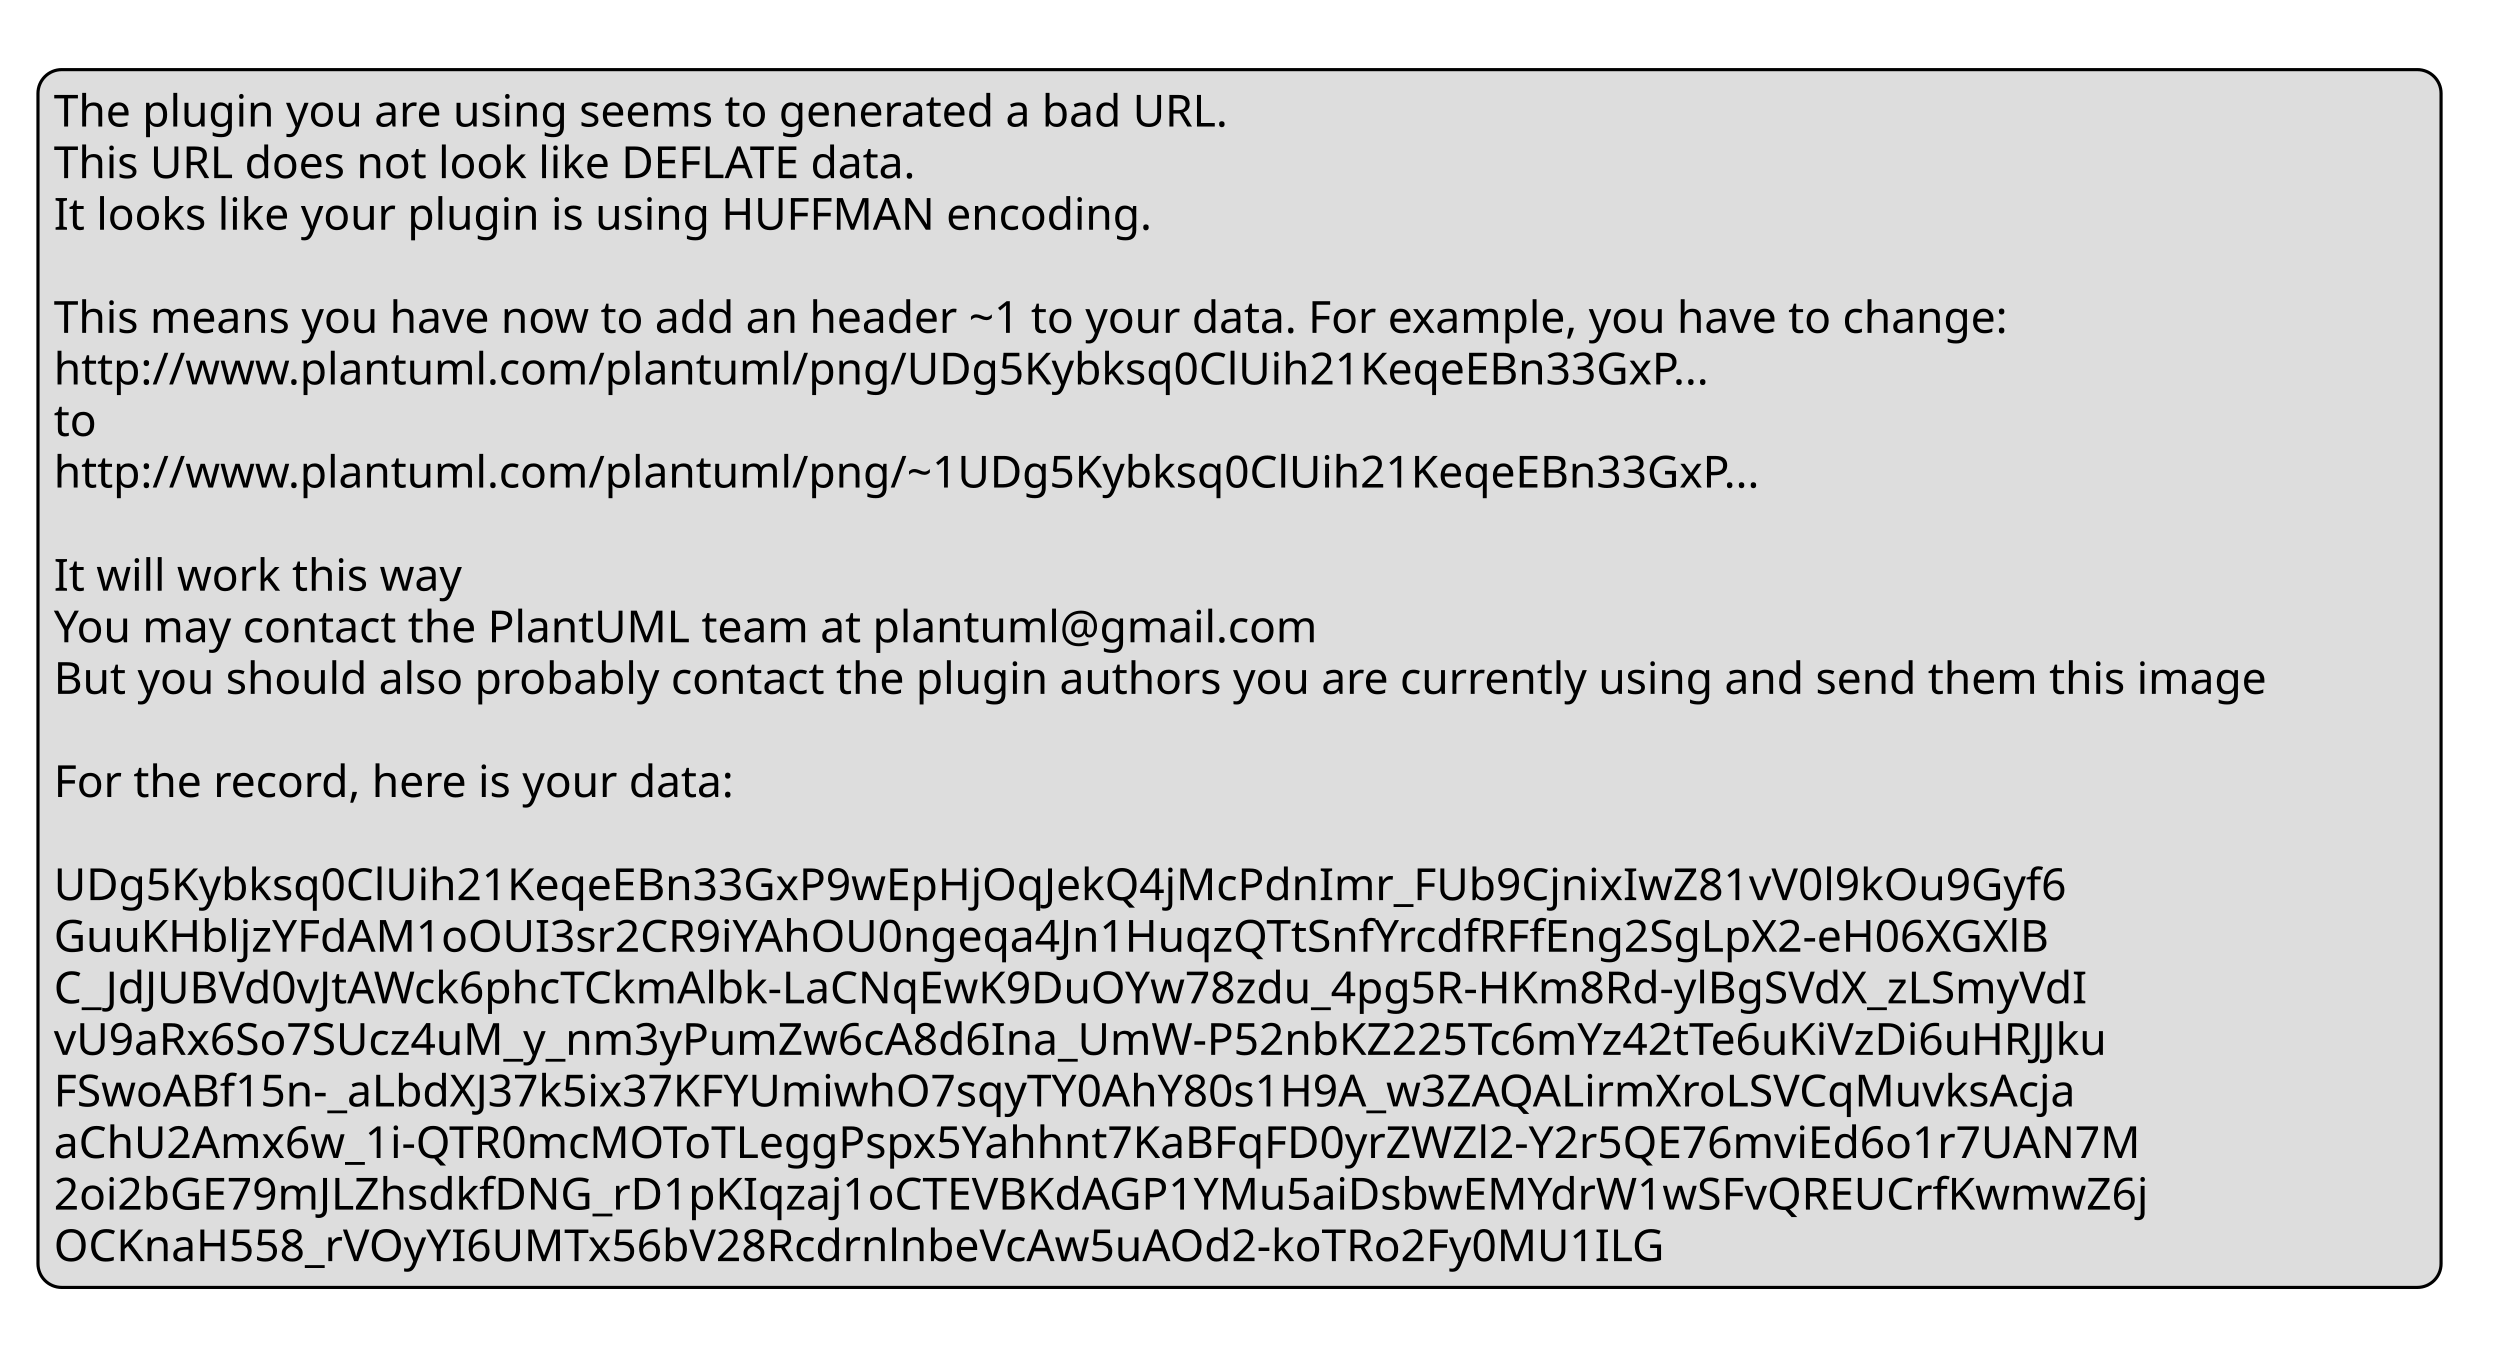
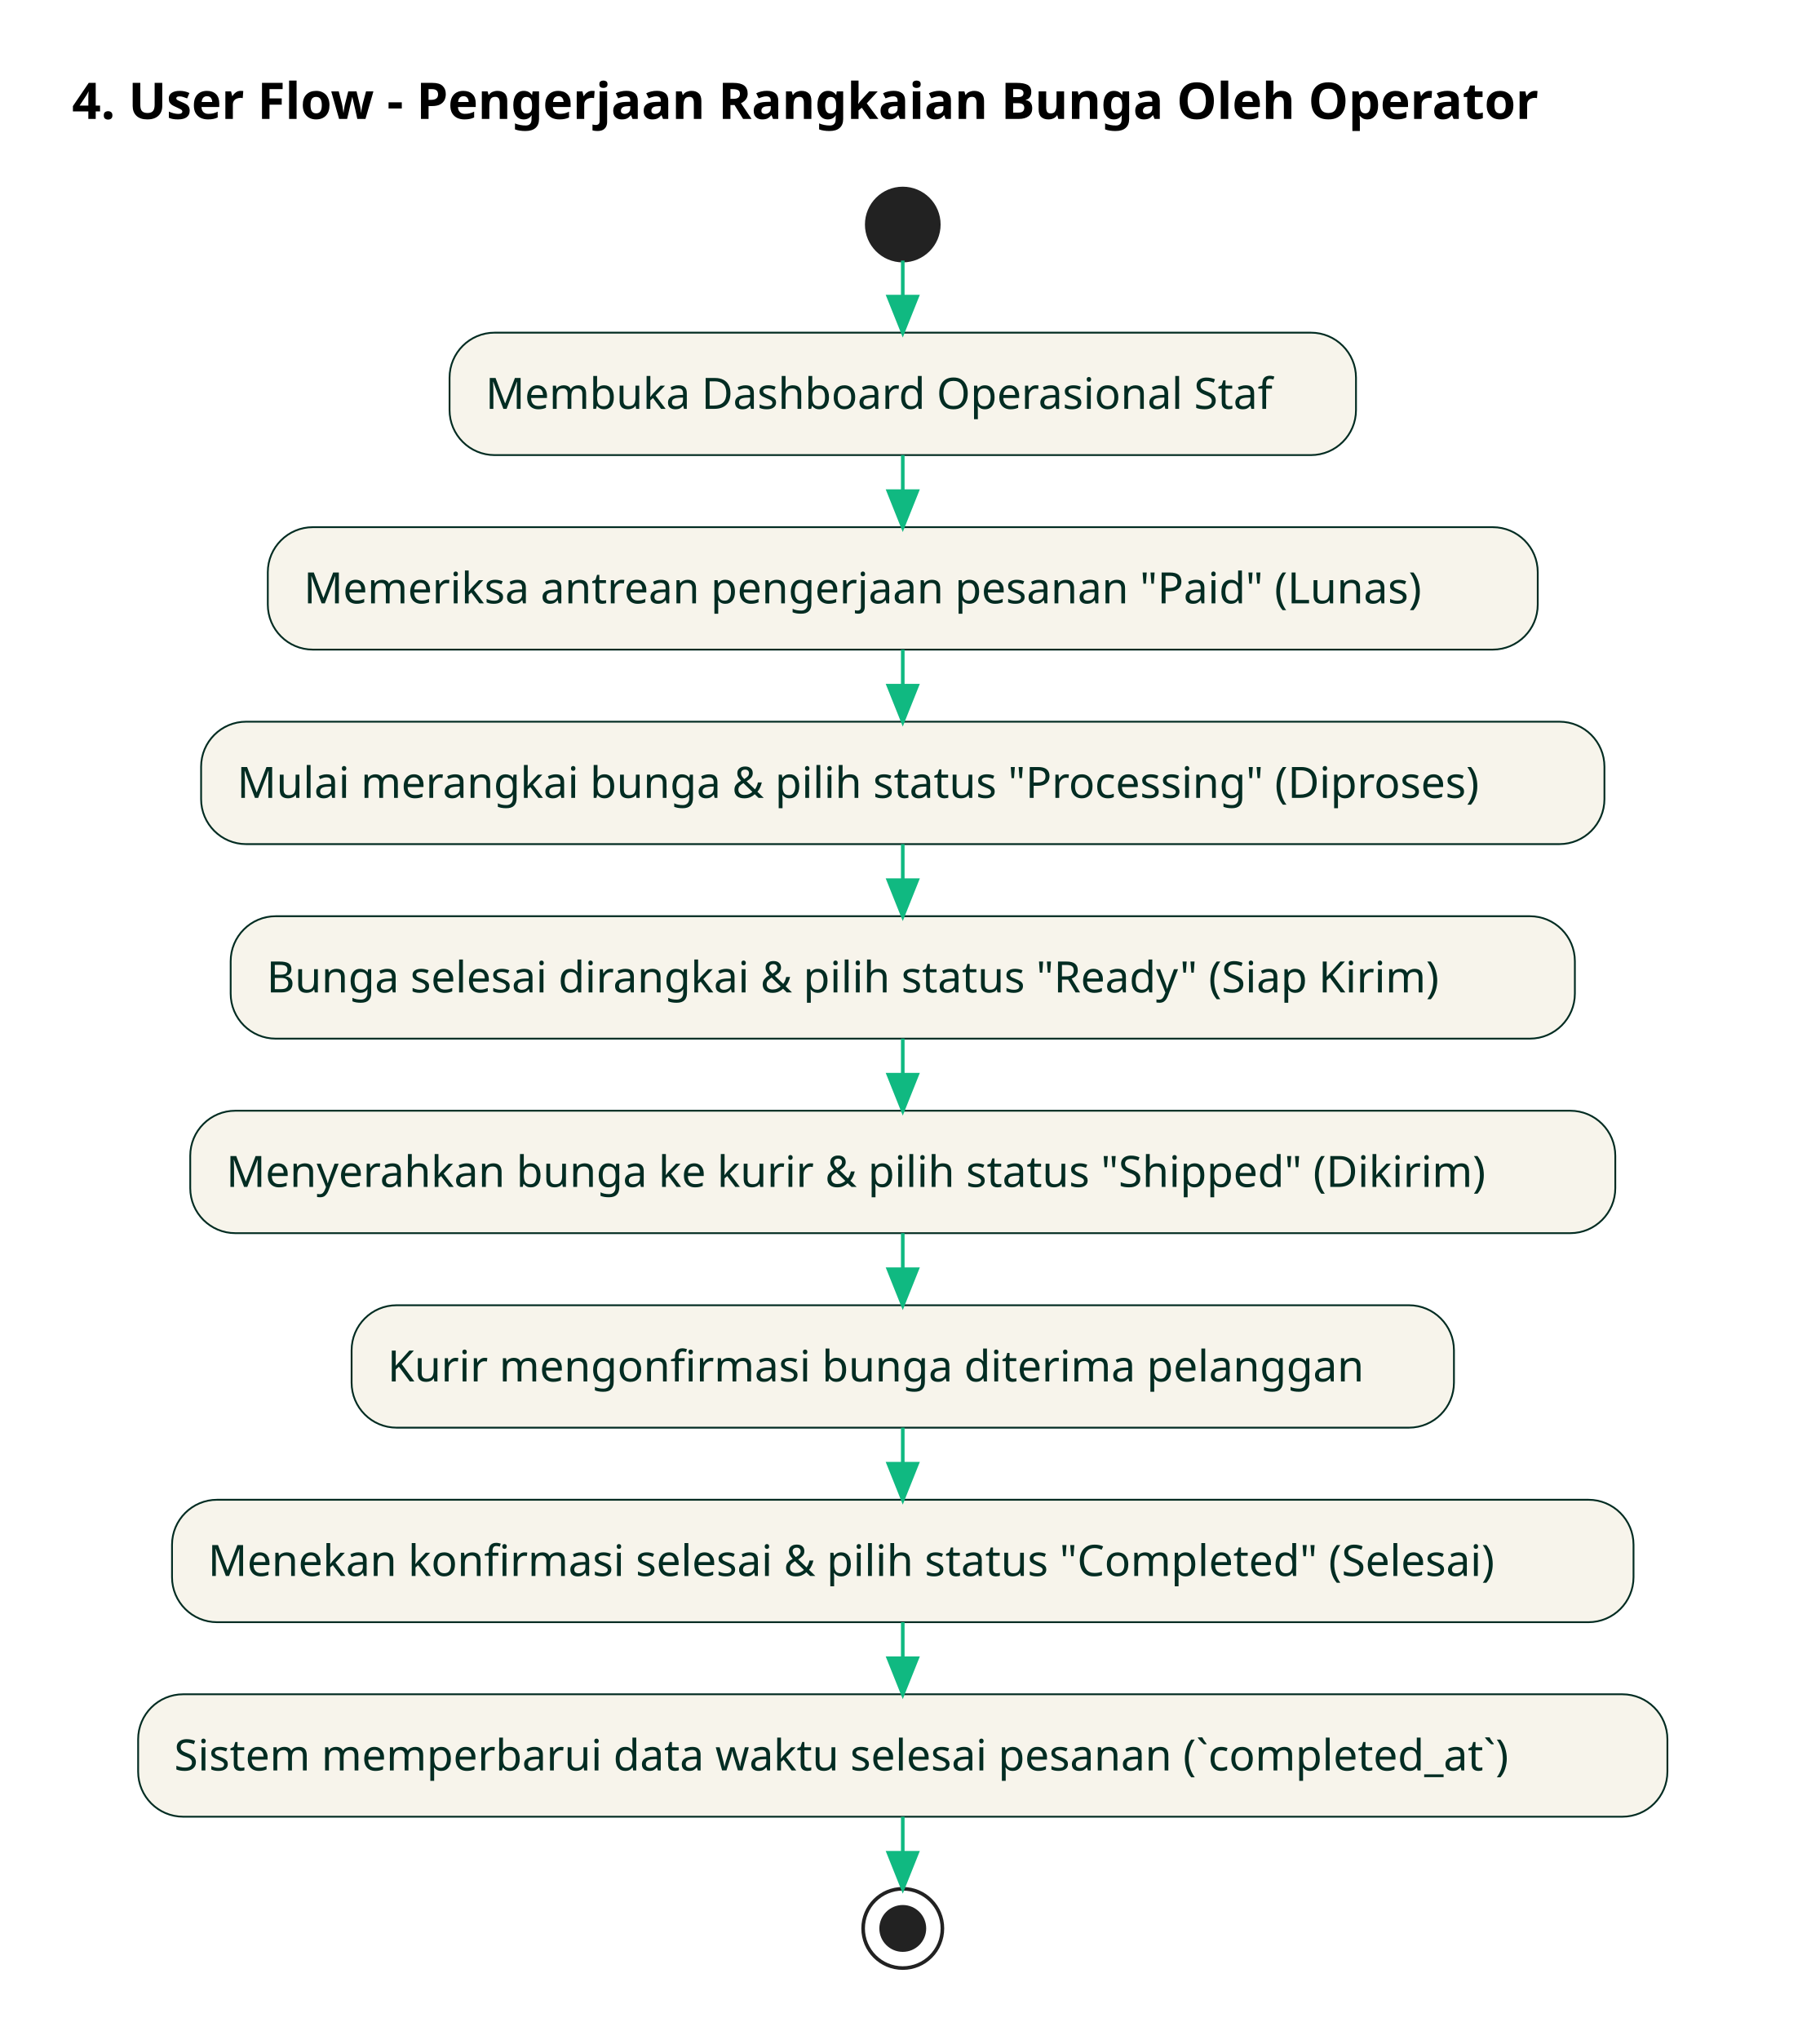
- <svg xmlns="http://www.w3.org/2000/svg" version="1.1" data-diagram-type="CLASS" style="width:790px;height:425px;background:#FFFFFF;" width="790px" height="425px" viewBox="0 0 790 425" zoomAndPan="magnify" preserveAspectRatio="none" contentStyleType="text/css">
+ <svg xmlns="http://www.w3.org/2000/svg" version="1.1" data-diagram-type="ACTIVITY" style="width:505px;height:566px;background:#FFFFFF;" width="505px" height="566px" viewBox="0 0 505 566" zoomAndPan="magnify" preserveAspectRatio="none" contentStyleType="text/css">
  <defs />
  <g>
-     <g class="legend" data-source-line="1">
-       <rect x="12" y="22" width="759.376" height="384.828" fill="#DDDDDD" style="stroke:#000000;stroke-width:1;" rx="7.5" ry="7.5" />
-       <text x="17" y="39.995" fill="#000000" font-size="14" lengthAdjust="spacing" textLength="399.301" font-family="sans-serif">The plugin you are using seems to generated a bad URL.</text>
-       <text x="17" y="56.292" fill="#000000" font-size="14" lengthAdjust="spacing" textLength="295.887" font-family="sans-serif">This URL does not look like DEFLATE data.</text>
-       <text x="17" y="72.589" fill="#000000" font-size="14" lengthAdjust="spacing" textLength="367.664" font-family="sans-serif">It looks like your plugin is using HUFFMAN encoding.</text>
-       <text x="17" y="88.886" fill="#000000" font-size="14" lengthAdjust="spacing" textLength="4.45" font-family="sans-serif"> </text>
-       <text x="17" y="105.183" fill="#000000" font-size="14" lengthAdjust="spacing" textLength="671.706" font-family="sans-serif">This means you have now to add an header ~1 to your data. For example, you have to change:</text>
-       <text x="17" y="121.48" fill="#000000" font-size="14" lengthAdjust="spacing" textLength="555.29" font-family="sans-serif">http://www.plantuml.com/plantuml/png/UDg5Kybksq0ClUih21KeqeEBn33GxP...</text>
-       <text x="17" y="137.776" fill="#000000" font-size="14" lengthAdjust="spacing" textLength="14.055" font-family="sans-serif">to</text>
-       <text x="17" y="154.073" fill="#000000" font-size="14" lengthAdjust="spacing" textLength="575.928" font-family="sans-serif">http://www.plantuml.com/plantuml/png/~1UDg5Kybksq0ClUih21KeqeEBn33GxP...</text>
-       <text x="17" y="170.37" fill="#000000" font-size="14" lengthAdjust="spacing" textLength="4.45" font-family="sans-serif"> </text>
-       <text x="17" y="186.667" fill="#000000" font-size="14" lengthAdjust="spacing" textLength="138.277" font-family="sans-serif">It will work this way</text>
-       <text x="17" y="202.964" fill="#000000" font-size="14" lengthAdjust="spacing" textLength="428.148" font-family="sans-serif">You may contact the PlantUML team at plantuml@gmail.com</text>
-       <text x="17" y="219.261" fill="#000000" font-size="14" lengthAdjust="spacing" textLength="749.376" font-family="sans-serif">But you should also probably contact the plugin authors you are currently using and send them this image</text>
-       <text x="17" y="235.558" fill="#000000" font-size="14" lengthAdjust="spacing" textLength="4.45" font-family="sans-serif"> </text>
-       <text x="17" y="251.855" fill="#000000" font-size="14" lengthAdjust="spacing" textLength="232.545" font-family="sans-serif">For the record, here is your data:</text>
-       <text x="17" y="268.151" fill="#000000" font-size="14" lengthAdjust="spacing" textLength="4.45" font-family="sans-serif"> </text>
-       <text x="17" y="284.448" fill="#000000" font-size="14" lengthAdjust="spacing" textLength="677.681" font-family="sans-serif">UDg5Kybksq0ClUih21KeqeEBn33GxP9wEpHjOqJekQ4jMcPdnImr_FUb9CjnixIwZ81vV0l9kOu9Gyf6</text>
-       <text x="17" y="300.745" fill="#000000" font-size="14" lengthAdjust="spacing" textLength="673.244" font-family="sans-serif">GuuKHbljzYFdAM1oOUI3sr2CR9iYAhOU0ngeqa4Jn1HuqzQTtSnfYrcdfRFfEng2SgLpX2-eH06XGXlB</text>
-       <text x="17" y="317.042" fill="#000000" font-size="14" lengthAdjust="spacing" textLength="692.159" font-family="sans-serif">C_JdJUBVd0vJtAWck6phcTCkmAlbk-LaCNqEwK9DuOYw78zdu_4pg5R-HKm8Rd-ylBgSVdX_zLSmyVdI</text>
-       <text x="17" y="333.339" fill="#000000" font-size="14" lengthAdjust="spacing" textLength="701.955" font-family="sans-serif">vU9aRx6So7SUcz4uM_y_nm3yPumZw6cA8d6Ina_UmW-P52nbKZ225Tc6mYz42tTe6uKiVzDi6uHRJJku</text>
-       <text x="17" y="349.636" fill="#000000" font-size="14" lengthAdjust="spacing" textLength="688.235" font-family="sans-serif">FSwoABf15n-_aLbdXJ37k5ix37KFYUmiwhO7sqyTY0AhY80s1H9A_w3ZAQALirmXroLSVCqMuvksAcja</text>
-       <text x="17" y="365.933" fill="#000000" font-size="14" lengthAdjust="spacing" textLength="708.176" font-family="sans-serif">aChU2Amx6w_1i-QTR0mcMOToTLeggPspx5Yahhnt7KaBFqFD0yrZWZl2-Y2r5QE76mviEd6o1r7UAN7M</text>
-       <text x="17" y="382.229" fill="#000000" font-size="14" lengthAdjust="spacing" textLength="706.269" font-family="sans-serif">2oi2bGE79mJLZhsdkfDNG_rD1pKIqzaj1oCTEVBKdAGP1YMu5aiDsbwEMYdrW1wSFvQREUCrfKwmwZ6j</text>
-       <text x="17" y="398.526" fill="#000000" font-size="14" lengthAdjust="spacing" textLength="543.566" font-family="sans-serif">OCKnaH558_rVOyYI6UMTx56bV28RcdrnlnbeVcAw5uAOd2-koTRo2Fy0MU1ILG</text>
+     <g class="title" data-source-line="13">
+       <text x="20" y="32.995" fill="#000000" font-size="14" lengthAdjust="spacing" textLength="463.087" font-weight="700" font-family="'Plus Jakarta Sans'">4. User Flow - Pengerjaan Rangkaian Bunga Oleh Operator</text>
    </g>
+     <ellipse cx="250.543" cy="62.297" rx="10" ry="10" fill="#222222" style="stroke:#222222;stroke-width:1;" />
+     <rect x="124.762" y="92.297" width="251.562" height="33.969" fill="#F7F4EB" style="stroke:#022C22;stroke-width:0.5;" rx="12.5" ry="12.5" />
+     <text x="134.762" y="113.436" fill="#022C22" font-size="12" lengthAdjust="spacing" textLength="231.562" font-family="'Plus Jakarta Sans'">Membuka Dashboard Operasional Staf</text>
+     <rect x="74.322" y="146.266" width="352.443" height="33.969" fill="#F7F4EB" style="stroke:#022C22;stroke-width:0.5;" rx="12.5" ry="12.5" />
+     <text x="84.322" y="167.404" fill="#022C22" font-size="12" lengthAdjust="spacing" textLength="332.443" font-family="'Plus Jakarta Sans'">Memeriksa antrean pengerjaan pesanan "Paid" (Lunas)</text>
+     <rect x="55.812" y="200.234" width="389.463" height="33.969" fill="#F7F4EB" style="stroke:#022C22;stroke-width:0.5;" rx="12.5" ry="12.5" />
+     <text x="65.812" y="221.373" fill="#022C22" font-size="12" lengthAdjust="spacing" textLength="369.463" font-family="'Plus Jakarta Sans'">Mulai merangkai bunga &amp; pilih status "Processing" (Diproses)</text>
+     <rect x="64.018" y="254.203" width="373.051" height="33.969" fill="#F7F4EB" style="stroke:#022C22;stroke-width:0.5;" rx="12.5" ry="12.5" />
+     <text x="74.018" y="275.342" fill="#022C22" font-size="12" lengthAdjust="spacing" textLength="353.051" font-family="'Plus Jakarta Sans'">Bunga selesai dirangkai &amp; pilih status "Ready" (Siap Kirim)</text>
+     <rect x="52.797" y="308.172" width="395.492" height="33.969" fill="#F7F4EB" style="stroke:#022C22;stroke-width:0.5;" rx="12.5" ry="12.5" />
+     <text x="62.797" y="329.31" fill="#022C22" font-size="12" lengthAdjust="spacing" textLength="375.492" font-family="'Plus Jakarta Sans'">Menyerahkan bunga ke kurir &amp; pilih status "Shipped" (Dikirim)</text>
+     <rect x="97.578" y="362.141" width="305.932" height="33.969" fill="#F7F4EB" style="stroke:#022C22;stroke-width:0.5;" rx="12.5" ry="12.5" />
+     <text x="107.578" y="383.279" fill="#022C22" font-size="12" lengthAdjust="spacing" textLength="285.932" font-family="'Plus Jakarta Sans'">Kurir mengonfirmasi bunga diterima pelanggan</text>
+     <rect x="47.741" y="416.109" width="405.606" height="33.969" fill="#F7F4EB" style="stroke:#022C22;stroke-width:0.5;" rx="12.5" ry="12.5" />
+     <text x="57.741" y="437.248" fill="#022C22" font-size="12" lengthAdjust="spacing" textLength="385.606" font-family="'Plus Jakarta Sans'">Menekan konfirmasi selesai &amp; pilih status "Completed" (Selesai)</text>
+     <rect x="38.336" y="470.078" width="424.414" height="33.969" fill="#F7F4EB" style="stroke:#022C22;stroke-width:0.5;" rx="12.5" ry="12.5" />
+     <text x="48.336" y="491.217" fill="#022C22" font-size="12" lengthAdjust="spacing" textLength="404.414" font-family="'Plus Jakarta Sans'">Sistem memperbarui data waktu selesai pesanan (`completed_at`)</text>
+     <ellipse cx="250.543" cy="535.047" rx="11" ry="11" fill="none" style="stroke:#222222;stroke-width:1;" />
+     <ellipse cx="250.543" cy="535.047" rx="6" ry="6" fill="#222222" style="stroke:#222222;stroke-width:1;" />
+     <line x1="250.543" y1="72.297" x2="250.543" y2="92.297" style="stroke:#10B981;stroke-width:1;" />
+     <polygon points="246.543,82.297,254.543,82.297,250.543,92.297" fill="#10B981" style="stroke:#10B981;stroke-width:1;stroke-linejoin:miter;stroke-miterlimit:10;" />
+     <line x1="250.543" y1="126.266" x2="250.543" y2="146.266" style="stroke:#10B981;stroke-width:1;" />
+     <polygon points="246.543,136.266,254.543,136.266,250.543,146.266" fill="#10B981" style="stroke:#10B981;stroke-width:1;stroke-linejoin:miter;stroke-miterlimit:10;" />
+     <line x1="250.543" y1="180.234" x2="250.543" y2="200.234" style="stroke:#10B981;stroke-width:1;" />
+     <polygon points="246.543,190.234,254.543,190.234,250.543,200.234" fill="#10B981" style="stroke:#10B981;stroke-width:1;stroke-linejoin:miter;stroke-miterlimit:10;" />
+     <line x1="250.543" y1="234.203" x2="250.543" y2="254.203" style="stroke:#10B981;stroke-width:1;" />
+     <polygon points="246.543,244.203,254.543,244.203,250.543,254.203" fill="#10B981" style="stroke:#10B981;stroke-width:1;stroke-linejoin:miter;stroke-miterlimit:10;" />
+     <line x1="250.543" y1="288.172" x2="250.543" y2="308.172" style="stroke:#10B981;stroke-width:1;" />
+     <polygon points="246.543,298.172,254.543,298.172,250.543,308.172" fill="#10B981" style="stroke:#10B981;stroke-width:1;stroke-linejoin:miter;stroke-miterlimit:10;" />
+     <line x1="250.543" y1="342.141" x2="250.543" y2="362.141" style="stroke:#10B981;stroke-width:1;" />
+     <polygon points="246.543,352.141,254.543,352.141,250.543,362.141" fill="#10B981" style="stroke:#10B981;stroke-width:1;stroke-linejoin:miter;stroke-miterlimit:10;" />
+     <line x1="250.543" y1="396.109" x2="250.543" y2="416.109" style="stroke:#10B981;stroke-width:1;" />
+     <polygon points="246.543,406.109,254.543,406.109,250.543,416.109" fill="#10B981" style="stroke:#10B981;stroke-width:1;stroke-linejoin:miter;stroke-miterlimit:10;" />
+     <line x1="250.543" y1="450.078" x2="250.543" y2="470.078" style="stroke:#10B981;stroke-width:1;" />
+     <polygon points="246.543,460.078,254.543,460.078,250.543,470.078" fill="#10B981" style="stroke:#10B981;stroke-width:1;stroke-linejoin:miter;stroke-miterlimit:10;" />
+     <line x1="250.543" y1="504.047" x2="250.543" y2="524.047" style="stroke:#10B981;stroke-width:1;" />
+     <polygon points="246.543,514.047,254.543,514.047,250.543,524.047" fill="#10B981" style="stroke:#10B981;stroke-width:1;stroke-linejoin:miter;stroke-miterlimit:10;" />
  </g>
</svg>
